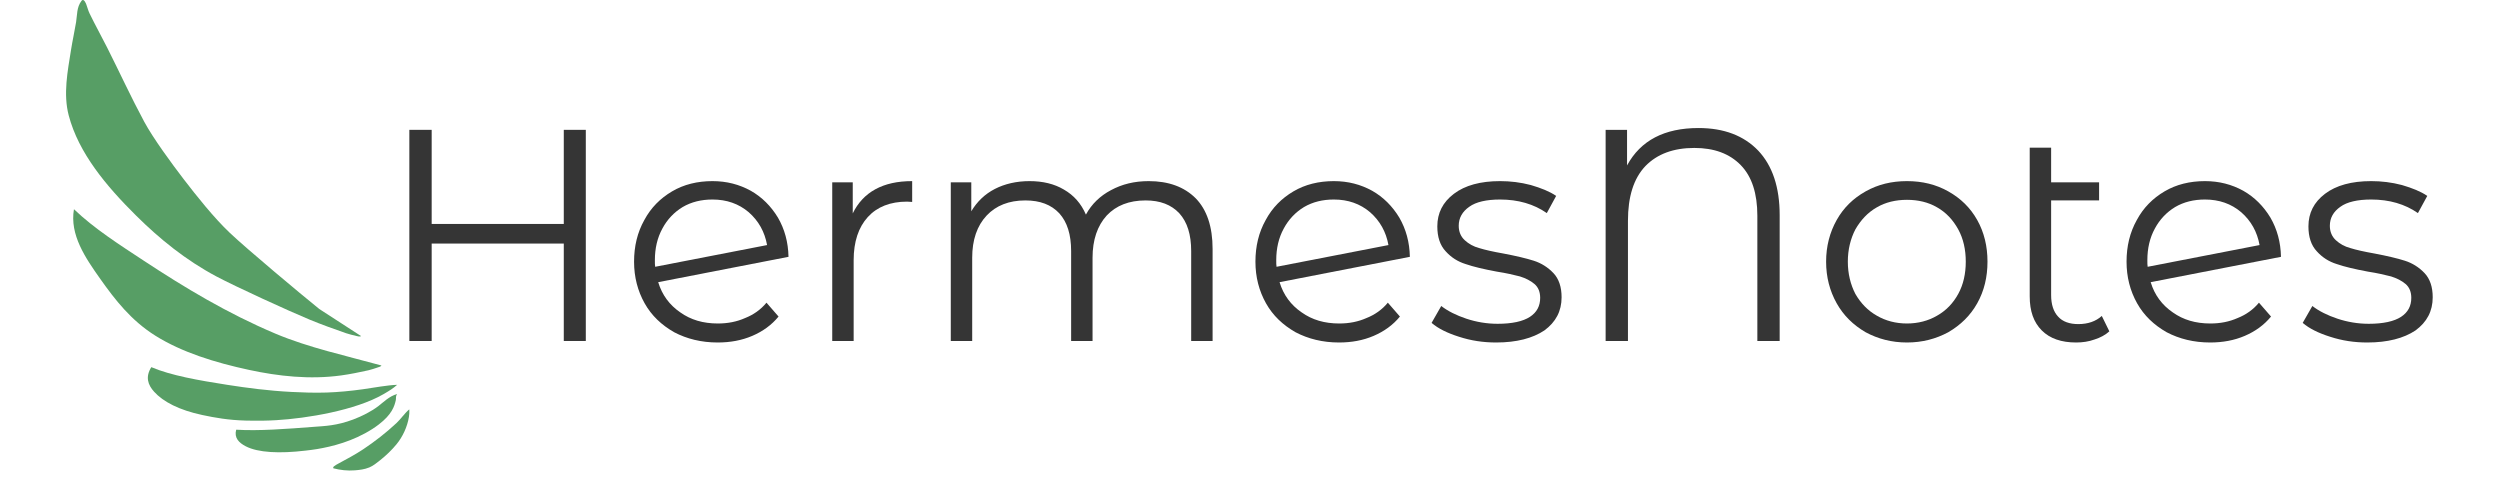
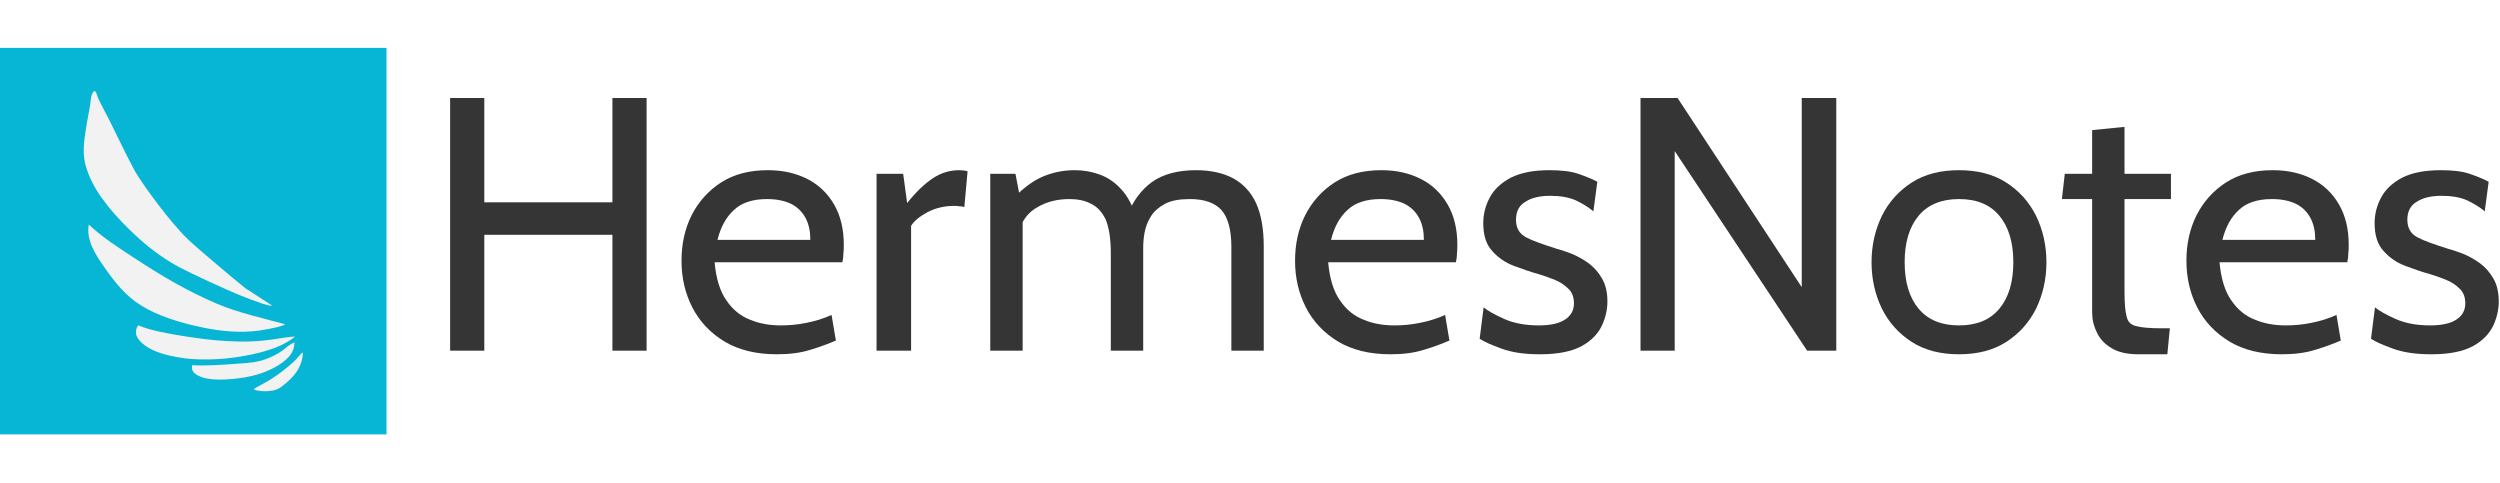
<svg xmlns="http://www.w3.org/2000/svg" width="100%" height="100%" viewBox="0 0 1607 310" version="1.1" xml:space="preserve" style="fill-rule:evenodd;clip-rule:evenodd;stroke-linejoin:round;stroke-miterlimit:2;">
  <g transform="matrix(1,0,0,1,0,-2548.62)">
    <g id="logo-l" transform="matrix(1.00388,0,0,0.19375,0,2548.62)">
      <rect x="0" y="0" width="1600" height="1600" style="fill:none;" />
-       <g id="Logo" transform="matrix(1.90898,0,0,9.89104,-798.972,-5790.72)">
-         <g transform="matrix(0.964506,0,0,0.964506,-34.6725,119.754)">
-           <g transform="matrix(104.898,0,0,104.898,600.284,601.418)">
-             <path d="M0.699,-0.7L0.699,-0L0.626,-0L0.626,-0.323L0.188,-0.323L0.188,-0L0.114,-0L0.114,-0.7L0.188,-0.7L0.188,-0.388L0.626,-0.388L0.626,-0.7L0.699,-0.7Z" style="fill:rgb(53,53,53);fill-rule:nonzero;" />
-           </g>
-           <g transform="matrix(104.898,0,0,104.898,685.566,601.418)">
-             <path d="M0.324,-0.058C0.357,-0.058 0.387,-0.064 0.414,-0.076C0.442,-0.087 0.466,-0.104 0.485,-0.127L0.525,-0.081C0.502,-0.053 0.473,-0.032 0.438,-0.017C0.403,-0.002 0.365,0.005 0.323,0.005C0.269,0.005 0.221,-0.007 0.179,-0.029C0.137,-0.053 0.104,-0.084 0.081,-0.125C0.058,-0.166 0.046,-0.212 0.046,-0.263C0.046,-0.314 0.057,-0.36 0.08,-0.401C0.102,-0.442 0.133,-0.473 0.172,-0.496C0.211,-0.519 0.256,-0.53 0.306,-0.53C0.353,-0.53 0.395,-0.519 0.433,-0.498C0.47,-0.477 0.5,-0.447 0.523,-0.409C0.545,-0.371 0.557,-0.328 0.558,-0.279L0.126,-0.195C0.139,-0.152 0.164,-0.119 0.199,-0.095C0.234,-0.07 0.275,-0.058 0.324,-0.058ZM0.306,-0.469C0.269,-0.469 0.236,-0.461 0.207,-0.444C0.179,-0.427 0.156,-0.403 0.14,-0.373C0.123,-0.342 0.115,-0.307 0.115,-0.268C0.115,-0.258 0.115,-0.251 0.116,-0.246L0.487,-0.318C0.479,-0.362 0.459,-0.398 0.426,-0.427C0.393,-0.455 0.353,-0.469 0.306,-0.469Z" style="fill:rgb(53,53,53);fill-rule:nonzero;" />
-           </g>
-           <g transform="matrix(104.898,0,0,104.898,748.924,601.418)">
-             <path d="M0.167,-0.423C0.184,-0.458 0.209,-0.485 0.242,-0.503C0.275,-0.521 0.315,-0.53 0.364,-0.53L0.364,-0.461L0.347,-0.462C0.292,-0.462 0.248,-0.445 0.217,-0.411C0.186,-0.377 0.17,-0.329 0.17,-0.268L0.17,-0L0.099,-0L0.099,-0.526L0.167,-0.526L0.167,-0.423Z" style="fill:rgb(53,53,53);fill-rule:nonzero;" />
-           </g>
-           <g transform="matrix(104.898,0,0,104.898,790.149,601.418)">
-             <path d="M0.755,-0.53C0.821,-0.53 0.873,-0.511 0.911,-0.473C0.948,-0.435 0.967,-0.379 0.967,-0.305L0.967,-0L0.896,-0L0.896,-0.298C0.896,-0.353 0.883,-0.394 0.857,-0.423C0.83,-0.452 0.793,-0.466 0.745,-0.466C0.69,-0.466 0.647,-0.449 0.616,-0.416C0.585,-0.382 0.569,-0.335 0.569,-0.276L0.569,-0L0.498,-0L0.498,-0.298C0.498,-0.353 0.485,-0.394 0.459,-0.423C0.432,-0.452 0.395,-0.466 0.346,-0.466C0.292,-0.466 0.249,-0.449 0.218,-0.416C0.186,-0.382 0.17,-0.335 0.17,-0.276L0.17,-0L0.099,-0L0.099,-0.526L0.167,-0.526L0.167,-0.43C0.186,-0.462 0.212,-0.487 0.245,-0.504C0.278,-0.521 0.317,-0.53 0.36,-0.53C0.404,-0.53 0.442,-0.521 0.474,-0.502C0.507,-0.483 0.531,-0.456 0.547,-0.419C0.566,-0.454 0.594,-0.481 0.63,-0.5C0.667,-0.52 0.708,-0.53 0.755,-0.53Z" style="fill:rgb(53,53,53);fill-rule:nonzero;" />
-           </g>
-           <g transform="matrix(104.898,0,0,104.898,901.656,601.418)">
-             <path d="M0.324,-0.058C0.357,-0.058 0.387,-0.064 0.414,-0.076C0.442,-0.087 0.466,-0.104 0.485,-0.127L0.525,-0.081C0.502,-0.053 0.473,-0.032 0.438,-0.017C0.403,-0.002 0.365,0.005 0.323,0.005C0.269,0.005 0.221,-0.007 0.179,-0.029C0.137,-0.053 0.104,-0.084 0.081,-0.125C0.058,-0.166 0.046,-0.212 0.046,-0.263C0.046,-0.314 0.057,-0.36 0.08,-0.401C0.102,-0.442 0.133,-0.473 0.172,-0.496C0.211,-0.519 0.256,-0.53 0.306,-0.53C0.353,-0.53 0.395,-0.519 0.433,-0.498C0.47,-0.477 0.5,-0.447 0.523,-0.409C0.545,-0.371 0.557,-0.328 0.558,-0.279L0.126,-0.195C0.139,-0.152 0.164,-0.119 0.199,-0.095C0.234,-0.07 0.275,-0.058 0.324,-0.058ZM0.306,-0.469C0.269,-0.469 0.236,-0.461 0.207,-0.444C0.179,-0.427 0.156,-0.403 0.14,-0.373C0.123,-0.342 0.115,-0.307 0.115,-0.268C0.115,-0.258 0.115,-0.251 0.116,-0.246L0.487,-0.318C0.479,-0.362 0.459,-0.398 0.426,-0.427C0.393,-0.455 0.353,-0.469 0.306,-0.469Z" style="fill:rgb(53,53,53);fill-rule:nonzero;" />
-           </g>
-           <g transform="matrix(104.898,0,0,104.898,965.014,601.418)">
-             <path d="M0.24,0.005C0.197,0.005 0.157,-0.001 0.117,-0.014C0.079,-0.026 0.048,-0.041 0.026,-0.06L0.058,-0.116C0.08,-0.099 0.108,-0.085 0.141,-0.074C0.174,-0.063 0.209,-0.057 0.245,-0.057C0.293,-0.057 0.329,-0.065 0.352,-0.08C0.375,-0.095 0.386,-0.116 0.386,-0.143C0.386,-0.162 0.38,-0.178 0.367,-0.189C0.354,-0.2 0.338,-0.208 0.319,-0.214C0.3,-0.219 0.274,-0.225 0.242,-0.23C0.199,-0.238 0.165,-0.246 0.139,-0.255C0.113,-0.263 0.091,-0.277 0.073,-0.297C0.054,-0.317 0.045,-0.345 0.045,-0.38C0.045,-0.424 0.063,-0.46 0.1,-0.488C0.137,-0.516 0.188,-0.53 0.253,-0.53C0.287,-0.53 0.321,-0.526 0.355,-0.517C0.389,-0.507 0.417,-0.496 0.439,-0.481L0.408,-0.424C0.365,-0.454 0.313,-0.469 0.253,-0.469C0.208,-0.469 0.173,-0.461 0.151,-0.445C0.128,-0.429 0.116,-0.408 0.116,-0.382C0.116,-0.362 0.123,-0.346 0.136,-0.334C0.149,-0.322 0.165,-0.313 0.184,-0.308C0.203,-0.302 0.23,-0.296 0.264,-0.29C0.306,-0.282 0.34,-0.274 0.365,-0.266C0.39,-0.258 0.412,-0.244 0.43,-0.225C0.448,-0.206 0.457,-0.179 0.457,-0.145C0.457,-0.099 0.438,-0.063 0.4,-0.035C0.361,-0.009 0.308,0.005 0.24,0.005Z" style="fill:rgb(53,53,53);fill-rule:nonzero;" />
-           </g>
-           <g transform="matrix(104.898,0,0,104.898,1016.31,601.418)">
-             <path d="M0.422,-0.706C0.506,-0.706 0.572,-0.681 0.62,-0.631C0.667,-0.581 0.691,-0.51 0.691,-0.417L0.691,-0L0.617,-0L0.617,-0.415C0.617,-0.489 0.599,-0.545 0.562,-0.583C0.525,-0.621 0.474,-0.64 0.408,-0.64C0.339,-0.64 0.285,-0.62 0.246,-0.58C0.207,-0.539 0.188,-0.479 0.188,-0.398L0.188,-0L0.114,-0L0.114,-0.7L0.185,-0.7L0.185,-0.582C0.23,-0.665 0.309,-0.706 0.422,-0.706Z" style="fill:rgb(53,53,53);fill-rule:nonzero;" />
-           </g>
-           <g transform="matrix(104.898,0,0,104.898,1100.12,601.418)">
-             <path d="M0.314,0.005C0.263,0.005 0.218,-0.007 0.177,-0.029C0.136,-0.053 0.104,-0.084 0.081,-0.125C0.058,-0.166 0.046,-0.212 0.046,-0.263C0.046,-0.314 0.058,-0.36 0.081,-0.401C0.104,-0.442 0.136,-0.473 0.177,-0.496C0.218,-0.519 0.263,-0.53 0.314,-0.53C0.365,-0.53 0.41,-0.519 0.451,-0.496C0.492,-0.473 0.524,-0.442 0.547,-0.401C0.57,-0.36 0.581,-0.314 0.581,-0.263C0.581,-0.212 0.57,-0.166 0.547,-0.125C0.524,-0.084 0.492,-0.053 0.451,-0.029C0.41,-0.007 0.365,0.005 0.314,0.005ZM0.314,-0.058C0.351,-0.058 0.385,-0.067 0.414,-0.084C0.444,-0.101 0.467,-0.125 0.484,-0.156C0.501,-0.187 0.509,-0.223 0.509,-0.263C0.509,-0.303 0.501,-0.339 0.484,-0.37C0.467,-0.401 0.444,-0.426 0.414,-0.443C0.385,-0.46 0.351,-0.468 0.314,-0.468C0.277,-0.468 0.243,-0.46 0.214,-0.443C0.184,-0.426 0.161,-0.401 0.143,-0.37C0.127,-0.339 0.118,-0.303 0.118,-0.263C0.118,-0.223 0.127,-0.187 0.143,-0.156C0.161,-0.125 0.184,-0.101 0.214,-0.084C0.243,-0.067 0.277,-0.058 0.314,-0.058Z" style="fill:rgb(53,53,53);fill-rule:nonzero;" />
-           </g>
-           <g transform="matrix(104.898,0,0,104.898,1165.89,601.418)">
-             <path d="M0.358,-0.032C0.345,-0.02 0.328,-0.011 0.309,-0.005C0.29,0.002 0.269,0.005 0.248,0.005C0.199,0.005 0.161,-0.008 0.134,-0.035C0.107,-0.062 0.094,-0.099 0.094,-0.148L0.094,-0.641L0.165,-0.641L0.165,-0.526L0.324,-0.526L0.324,-0.466L0.165,-0.466L0.165,-0.152C0.165,-0.121 0.173,-0.097 0.188,-0.081C0.203,-0.064 0.226,-0.056 0.255,-0.056C0.287,-0.056 0.313,-0.065 0.333,-0.083L0.358,-0.032Z" style="fill:rgb(53,53,53);fill-rule:nonzero;" />
-           </g>
-           <g transform="matrix(104.898,0,0,104.898,1204.6,601.418)">
-             <path d="M0.324,-0.058C0.357,-0.058 0.387,-0.064 0.414,-0.076C0.442,-0.087 0.466,-0.104 0.485,-0.127L0.525,-0.081C0.502,-0.053 0.473,-0.032 0.438,-0.017C0.403,-0.002 0.365,0.005 0.323,0.005C0.269,0.005 0.221,-0.007 0.179,-0.029C0.137,-0.053 0.104,-0.084 0.081,-0.125C0.058,-0.166 0.046,-0.212 0.046,-0.263C0.046,-0.314 0.057,-0.36 0.08,-0.401C0.102,-0.442 0.133,-0.473 0.172,-0.496C0.211,-0.519 0.256,-0.53 0.306,-0.53C0.353,-0.53 0.395,-0.519 0.433,-0.498C0.47,-0.477 0.5,-0.447 0.523,-0.409C0.545,-0.371 0.557,-0.328 0.558,-0.279L0.126,-0.195C0.139,-0.152 0.164,-0.119 0.199,-0.095C0.234,-0.07 0.275,-0.058 0.324,-0.058ZM0.306,-0.469C0.269,-0.469 0.236,-0.461 0.207,-0.444C0.179,-0.427 0.156,-0.403 0.14,-0.373C0.123,-0.342 0.115,-0.307 0.115,-0.268C0.115,-0.258 0.115,-0.251 0.116,-0.246L0.487,-0.318C0.479,-0.362 0.459,-0.398 0.426,-0.427C0.393,-0.455 0.353,-0.469 0.306,-0.469Z" style="fill:rgb(53,53,53);fill-rule:nonzero;" />
-           </g>
-           <g transform="matrix(104.898,0,0,104.898,1267.96,601.418)">
-             <path d="M0.24,0.005C0.197,0.005 0.157,-0.001 0.117,-0.014C0.079,-0.026 0.048,-0.041 0.026,-0.06L0.058,-0.116C0.08,-0.099 0.108,-0.085 0.141,-0.074C0.174,-0.063 0.209,-0.057 0.245,-0.057C0.293,-0.057 0.329,-0.065 0.352,-0.08C0.375,-0.095 0.386,-0.116 0.386,-0.143C0.386,-0.162 0.38,-0.178 0.367,-0.189C0.354,-0.2 0.338,-0.208 0.319,-0.214C0.3,-0.219 0.274,-0.225 0.242,-0.23C0.199,-0.238 0.165,-0.246 0.139,-0.255C0.113,-0.263 0.091,-0.277 0.073,-0.297C0.054,-0.317 0.045,-0.345 0.045,-0.38C0.045,-0.424 0.063,-0.46 0.1,-0.488C0.137,-0.516 0.188,-0.53 0.253,-0.53C0.287,-0.53 0.321,-0.526 0.355,-0.517C0.389,-0.507 0.417,-0.496 0.439,-0.481L0.408,-0.424C0.365,-0.454 0.313,-0.469 0.253,-0.469C0.208,-0.469 0.173,-0.461 0.151,-0.445C0.128,-0.429 0.116,-0.408 0.116,-0.382C0.116,-0.362 0.123,-0.346 0.136,-0.334C0.149,-0.322 0.165,-0.313 0.184,-0.308C0.203,-0.302 0.23,-0.296 0.264,-0.29C0.306,-0.282 0.34,-0.274 0.365,-0.266C0.39,-0.258 0.412,-0.244 0.43,-0.225C0.448,-0.206 0.457,-0.179 0.457,-0.145C0.457,-0.099 0.438,-0.063 0.4,-0.035C0.361,-0.009 0.308,0.005 0.24,0.005Z" style="fill:rgb(53,53,53);fill-rule:nonzero;" />
-           </g>
-         </g>
-         <g transform="matrix(-0.360065,0,0,0.28538,797.554,435.233)">
-           <path d="M716.355,921.332L755.241,889.53C772.932,871.51 822.376,819.384 838.602,800C853.28,782.463 869.674,756.486 881.509,737.012C892.555,718.836 909.885,689.121 918.272,669.496C930.597,640.657 941.281,611.144 952.931,582.025C958.289,568.632 964.136,555.434 969.295,541.963C970.59,538.579 971.185,534.965 972.273,531.509C972.428,531.017 974.49,523.714 976.745,527.426C981.308,534.938 980.683,544.132 981.768,552.449C983.194,563.385 985.139,574.251 986.508,585.195C989.642,610.243 993.878,636.793 988.632,662.018C979.421,706.306 953.592,745.117 925.771,779.891C904.113,806.963 879.852,831.988 850.923,851.389C833.178,863.29 783.089,892.211 764.159,902.083C753.1,907.85 741.713,912.977 730.3,918.007C727.141,919.4 723.775,920.264 720.492,921.329C719.757,921.568 717.092,922.51 716.355,921.332Z" style="fill:rgb(87,158,101);" />
-           <g transform="matrix(0.733504,0.264298,-0.231268,0.641838,379.439,183.2)">
-             <path d="M719.528,907.686C754.603,875.285 792.506,844.779 822.351,807.096C866.066,751.901 900.808,690.561 932.975,628.14C952.381,590.48 972.558,552.661 985.322,512.055C1003.34,551.441 997.37,596.189 991.309,637.513C985.42,677.666 978.038,718.693 958.419,754.783C937.137,793.934 905.065,825.974 870.57,853.585C840.971,877.278 807.449,897.596 769.809,905.159C758.869,907.357 747.723,908.467 736.606,909.439C732.601,909.789 728.568,909.259 724.551,909.116C723.27,909.071 720.417,909.108 719.528,907.686Z" style="fill:rgb(87,158,101);" />
-           </g>
-           <g transform="matrix(0.621897,0.224083,-0.0759253,0.210715,337.799,634.705)">
-             <path d="M667.221,922.835C680.812,910.28 699.102,904.666 715.211,896.504C733.273,887.352 750.084,875.515 765.023,861.866C781.406,846.897 799.093,825.108 811.49,809.155C842.155,769.695 867.921,726.749 892.481,683.332C927.608,621.236 961.646,557.578 982.51,489.024C996.713,529.245 997.63,572.148 993.619,614.21C987.633,676.977 971.322,740.606 943.663,797.386C928.482,828.551 912.197,859.313 889.583,885.803C882.169,894.487 874.411,902.885 866.373,910.995C860.818,916.6 854.921,921.873 848.844,926.906C807.537,961.114 737.831,990.376 690.988,949.701C680.292,940.412 674.768,934.91 667.221,922.835Z" style="fill:rgb(87,158,101);" />
-           </g>
-           <g transform="matrix(0.375905,0.254422,-0.0793888,0.117296,501.472,724.102)">
-             <path d="M658.325,834.677C674.502,819.734 695.099,841.534 707.902,848.473C727.674,859.189 750.233,857.396 769.949,847.748C807.348,829.446 827.631,787.796 847.201,753.651C896.969,666.815 946.998,579.888 983.686,486.473C999.321,534.477 997.984,586.09 991.532,635.581C979.891,724.87 945.027,811.019 895.948,886.185C888.955,896.895 882.015,907.673 874.226,917.819C845.746,954.918 802.459,997.787 750.818,983.402C744.965,981.772 739.312,979.32 734.003,976.367C696.787,955.669 680.633,908.834 669.189,870.813C665.606,858.906 665.111,845.534 658.325,834.677Z" style="fill:rgb(87,158,101);" />
-           </g>
-           <g transform="matrix(0.0533187,0.205635,-0.121539,0.0315137,758.516,866.619)">
-             <path d="M539.47,952.96C565.57,928.85 599.381,915.95 626.756,893.583C691.441,840.732 749.935,780.591 803.404,716.51C842.104,670.13 874.877,619.224 908.988,569.512C913.638,562.736 921.09,551.593 927.402,546.127C930.807,543.178 935.949,542.587 938.362,546.79C940.189,600.057 936.998,653.724 925.542,705.879C918.309,738.806 910.176,772.36 894.313,802.427C881.554,826.609 861.59,845.795 842.386,864.76C811.878,894.889 778.408,921.76 741.205,943.203C693.289,970.822 634.032,980.392 579.963,968.639C564.208,965.215 560.475,963.067 545.678,956.858C543.748,956.048 540.686,954.907 539.47,952.96Z" style="fill:rgb(87,158,101);" />
+       <clipPath id="_clip1">
+         <rect x="0" y="0" width="1600" height="1600" />
+       </clipPath>
+       <g clip-path="url(#_clip1)">
+         <g id="Logo">
+                 </g>
+         <g transform="matrix(1.32756,0,0,6.8785,-95.7606,-3786.65)">
+           <g id="Logo1">
+             <g>
+               <g transform="matrix(2.01082,0,0,2.01703,-931.709,-493.436)">
+                 <g transform="matrix(86.3161,0,0,86.3161,600.284,601.418)">
+                   <path d="M0.08,-0L0.08,-0.7L0.175,-0.7L0.175,-0.411L0.531,-0.411L0.531,-0.7L0.626,-0.7L0.626,-0L0.531,-0L0.531,-0.321L0.175,-0.321L0.175,-0L0.08,-0Z" style="fill:rgb(53,53,53);fill-rule:nonzero;" />
+                 </g>
+                 <g transform="matrix(86.3161,0,0,86.3161,660.014,601.418)">
+                   <path d="M0.296,0.01C0.238,0.01 0.19,-0.002 0.151,-0.025C0.111,-0.049 0.081,-0.081 0.061,-0.12C0.041,-0.159 0.031,-0.202 0.031,-0.249C0.031,-0.295 0.04,-0.337 0.059,-0.375C0.078,-0.412 0.105,-0.443 0.141,-0.466C0.177,-0.489 0.22,-0.5 0.271,-0.5C0.312,-0.5 0.348,-0.492 0.38,-0.476C0.412,-0.46 0.437,-0.436 0.455,-0.405C0.473,-0.374 0.482,-0.337 0.482,-0.293C0.482,-0.286 0.482,-0.278 0.481,-0.27C0.481,-0.262 0.48,-0.254 0.478,-0.245L0.123,-0.245C0.127,-0.2 0.138,-0.164 0.156,-0.139C0.173,-0.114 0.195,-0.096 0.221,-0.086C0.247,-0.075 0.276,-0.07 0.307,-0.07C0.33,-0.07 0.353,-0.072 0.378,-0.077C0.403,-0.082 0.426,-0.089 0.448,-0.099L0.46,-0.028C0.441,-0.02 0.418,-0.011 0.391,-0.003C0.363,0.006 0.332,0.01 0.296,0.01ZM0.131,-0.307L0.389,-0.307C0.389,-0.33 0.385,-0.35 0.376,-0.367C0.367,-0.384 0.354,-0.397 0.337,-0.406C0.319,-0.415 0.296,-0.42 0.269,-0.42C0.229,-0.42 0.198,-0.41 0.177,-0.39C0.155,-0.37 0.14,-0.343 0.131,-0.307Z" style="fill:rgb(53,53,53);fill-rule:nonzero;" />
+                 </g>
+                 <g transform="matrix(86.3161,0,0,86.3161,704.208,601.418)">
+                   <path d="M0.061,-0L0.061,-0.49L0.135,-0.49L0.146,-0.409C0.171,-0.44 0.195,-0.463 0.218,-0.478C0.241,-0.493 0.265,-0.5 0.291,-0.5C0.299,-0.5 0.307,-0.499 0.314,-0.497L0.305,-0.398C0.301,-0.399 0.296,-0.4 0.291,-0.4C0.286,-0.401 0.281,-0.401 0.275,-0.401C0.249,-0.401 0.225,-0.395 0.203,-0.384C0.181,-0.372 0.166,-0.36 0.157,-0.346L0.157,-0L0.061,-0Z" style="fill:rgb(53,53,53);fill-rule:nonzero;" />
+                 </g>
+                 <g transform="matrix(86.3161,0,0,86.3161,731.484,601.418)">
+                   <path d="M0.061,-0L0.061,-0.49L0.131,-0.49L0.149,-0.396L0.115,-0.412C0.146,-0.445 0.175,-0.468 0.204,-0.481C0.234,-0.494 0.264,-0.5 0.296,-0.5C0.32,-0.5 0.343,-0.496 0.365,-0.488C0.387,-0.48 0.407,-0.467 0.425,-0.447C0.443,-0.428 0.457,-0.401 0.468,-0.366L0.443,-0.377C0.458,-0.415 0.48,-0.445 0.51,-0.467C0.541,-0.489 0.582,-0.5 0.633,-0.5C0.674,-0.5 0.709,-0.492 0.737,-0.477C0.764,-0.462 0.786,-0.439 0.8,-0.408C0.814,-0.377 0.821,-0.337 0.821,-0.289L0.821,-0L0.731,-0L0.731,-0.288C0.731,-0.334 0.722,-0.368 0.704,-0.389C0.686,-0.409 0.657,-0.42 0.616,-0.42C0.587,-0.42 0.564,-0.416 0.547,-0.407C0.53,-0.398 0.517,-0.387 0.508,-0.373C0.499,-0.359 0.493,-0.344 0.49,-0.328C0.487,-0.312 0.486,-0.298 0.486,-0.284L0.486,-0L0.396,-0L0.396,-0.27C0.396,-0.31 0.391,-0.341 0.382,-0.363C0.372,-0.384 0.358,-0.399 0.341,-0.407C0.324,-0.416 0.304,-0.42 0.281,-0.42C0.248,-0.42 0.219,-0.413 0.193,-0.398C0.167,-0.384 0.149,-0.361 0.14,-0.329L0.151,-0.378L0.151,-0L0.061,-0Z" style="fill:rgb(53,53,53);fill-rule:nonzero;" />
+                 </g>
+                 <g transform="matrix(86.3161,0,0,86.3161,807.183,601.418)">
+                   <path d="M0.296,0.01C0.238,0.01 0.19,-0.002 0.151,-0.025C0.111,-0.049 0.081,-0.081 0.061,-0.12C0.041,-0.159 0.031,-0.202 0.031,-0.249C0.031,-0.295 0.04,-0.337 0.059,-0.375C0.078,-0.412 0.105,-0.443 0.141,-0.466C0.177,-0.489 0.22,-0.5 0.271,-0.5C0.312,-0.5 0.348,-0.492 0.38,-0.476C0.412,-0.46 0.437,-0.436 0.455,-0.405C0.473,-0.374 0.482,-0.337 0.482,-0.293C0.482,-0.286 0.482,-0.278 0.481,-0.27C0.481,-0.262 0.48,-0.254 0.478,-0.245L0.123,-0.245C0.127,-0.2 0.138,-0.164 0.156,-0.139C0.173,-0.114 0.195,-0.096 0.221,-0.086C0.247,-0.075 0.276,-0.07 0.307,-0.07C0.33,-0.07 0.353,-0.072 0.378,-0.077C0.403,-0.082 0.426,-0.089 0.448,-0.099L0.46,-0.028C0.441,-0.02 0.418,-0.011 0.391,-0.003C0.363,0.006 0.332,0.01 0.296,0.01ZM0.131,-0.307L0.389,-0.307C0.389,-0.33 0.385,-0.35 0.376,-0.367C0.367,-0.384 0.354,-0.397 0.337,-0.406C0.319,-0.415 0.296,-0.42 0.269,-0.42C0.229,-0.42 0.198,-0.41 0.177,-0.39C0.155,-0.37 0.14,-0.343 0.131,-0.307Z" style="fill:rgb(53,53,53);fill-rule:nonzero;" />
+                 </g>
+                 <g transform="matrix(86.3161,0,0,86.3161,851.377,601.418)">
+                   <path d="M0.2,0.01C0.157,0.01 0.121,0.005 0.092,-0.006C0.064,-0.016 0.044,-0.025 0.032,-0.033L0.043,-0.12C0.054,-0.111 0.073,-0.1 0.1,-0.088C0.127,-0.076 0.159,-0.07 0.196,-0.07C0.228,-0.07 0.252,-0.075 0.269,-0.086C0.286,-0.097 0.294,-0.112 0.294,-0.131C0.294,-0.148 0.289,-0.162 0.278,-0.172C0.267,-0.183 0.254,-0.191 0.239,-0.197C0.224,-0.203 0.209,-0.208 0.196,-0.212C0.174,-0.218 0.151,-0.226 0.127,-0.235C0.103,-0.244 0.083,-0.258 0.067,-0.276C0.05,-0.294 0.042,-0.32 0.042,-0.353C0.042,-0.378 0.048,-0.402 0.06,-0.424C0.072,-0.447 0.092,-0.465 0.118,-0.479C0.146,-0.493 0.181,-0.5 0.226,-0.5C0.259,-0.5 0.285,-0.497 0.306,-0.49C0.326,-0.483 0.344,-0.476 0.359,-0.468L0.348,-0.386C0.334,-0.398 0.317,-0.408 0.298,-0.417C0.279,-0.425 0.256,-0.429 0.228,-0.429C0.2,-0.429 0.177,-0.424 0.16,-0.413C0.142,-0.403 0.133,-0.386 0.133,-0.363C0.133,-0.34 0.142,-0.324 0.161,-0.314C0.18,-0.304 0.209,-0.294 0.247,-0.282C0.259,-0.279 0.273,-0.274 0.289,-0.268C0.305,-0.261 0.32,-0.253 0.335,-0.242C0.35,-0.231 0.362,-0.217 0.372,-0.2C0.382,-0.183 0.387,-0.162 0.387,-0.136C0.387,-0.114 0.382,-0.092 0.372,-0.07C0.361,-0.047 0.343,-0.028 0.316,-0.013C0.289,0.002 0.25,0.01 0.2,0.01Z" style="fill:rgb(53,53,53);fill-rule:nonzero;" />
+                 </g>
+                 <g transform="matrix(86.3161,0,0,86.3161,885.817,601.418)">
+                   <path d="M0.08,-0L0.08,-0.7L0.183,-0.7L0.528,-0.176L0.528,-0.7L0.624,-0.7L0.624,-0L0.543,-0L0.175,-0.553L0.175,-0L0.08,-0Z" style="fill:rgb(53,53,53);fill-rule:nonzero;" />
+                 </g>
+                 <g transform="matrix(86.3161,0,0,86.3161,945.376,601.418)">
+                   <path d="M0.275,0.01C0.224,0.01 0.18,-0.001 0.144,-0.024C0.108,-0.047 0.08,-0.078 0.061,-0.116C0.042,-0.155 0.032,-0.198 0.032,-0.245C0.032,-0.292 0.042,-0.335 0.061,-0.374C0.08,-0.412 0.108,-0.443 0.144,-0.466C0.18,-0.489 0.224,-0.5 0.275,-0.5C0.326,-0.5 0.37,-0.489 0.406,-0.466C0.442,-0.443 0.47,-0.412 0.489,-0.374C0.508,-0.335 0.518,-0.292 0.518,-0.245C0.518,-0.198 0.508,-0.155 0.489,-0.116C0.47,-0.078 0.442,-0.047 0.406,-0.024C0.37,-0.001 0.326,0.01 0.275,0.01ZM0.275,-0.07C0.324,-0.07 0.361,-0.085 0.387,-0.116C0.413,-0.147 0.426,-0.19 0.426,-0.245C0.426,-0.3 0.413,-0.343 0.387,-0.374C0.361,-0.405 0.324,-0.42 0.275,-0.42C0.227,-0.42 0.189,-0.405 0.163,-0.374C0.137,-0.343 0.124,-0.3 0.124,-0.245C0.124,-0.19 0.137,-0.147 0.163,-0.116C0.189,-0.085 0.227,-0.07 0.275,-0.07Z" style="fill:rgb(53,53,53);fill-rule:nonzero;" />
+                 </g>
+                 <g transform="matrix(86.3161,0,0,86.3161,992.245,601.418)">
+                   <path d="M0.23,0.01C0.199,0.01 0.174,0.004 0.156,-0.007C0.137,-0.018 0.123,-0.033 0.115,-0.051C0.106,-0.069 0.102,-0.087 0.102,-0.107L0.102,-0.42L0.018,-0.42L0.026,-0.49L0.102,-0.49L0.102,-0.611L0.192,-0.62L0.192,-0.49L0.321,-0.49L0.321,-0.42L0.192,-0.42L0.192,-0.162C0.192,-0.131 0.194,-0.108 0.198,-0.094C0.201,-0.08 0.21,-0.071 0.225,-0.068C0.239,-0.064 0.263,-0.062 0.295,-0.062L0.318,-0.062L0.311,0.01L0.23,0.01Z" style="fill:rgb(53,53,53);fill-rule:nonzero;" />
+                 </g>
+                 <g transform="matrix(86.3161,0,0,86.3161,1020.99,601.418)">
+                   <path d="M0.296,0.01C0.238,0.01 0.19,-0.002 0.151,-0.025C0.111,-0.049 0.081,-0.081 0.061,-0.12C0.041,-0.159 0.031,-0.202 0.031,-0.249C0.031,-0.295 0.04,-0.337 0.059,-0.375C0.078,-0.412 0.105,-0.443 0.141,-0.466C0.177,-0.489 0.22,-0.5 0.271,-0.5C0.312,-0.5 0.348,-0.492 0.38,-0.476C0.412,-0.46 0.437,-0.436 0.455,-0.405C0.473,-0.374 0.482,-0.337 0.482,-0.293C0.482,-0.286 0.482,-0.278 0.481,-0.27C0.481,-0.262 0.48,-0.254 0.478,-0.245L0.123,-0.245C0.127,-0.2 0.138,-0.164 0.156,-0.139C0.173,-0.114 0.195,-0.096 0.221,-0.086C0.247,-0.075 0.276,-0.07 0.307,-0.07C0.33,-0.07 0.353,-0.072 0.378,-0.077C0.403,-0.082 0.426,-0.089 0.448,-0.099L0.46,-0.028C0.441,-0.02 0.418,-0.011 0.391,-0.003C0.363,0.006 0.332,0.01 0.296,0.01ZM0.131,-0.307L0.389,-0.307C0.389,-0.33 0.385,-0.35 0.376,-0.367C0.367,-0.384 0.354,-0.397 0.337,-0.406C0.319,-0.415 0.296,-0.42 0.269,-0.42C0.229,-0.42 0.198,-0.41 0.177,-0.39C0.155,-0.37 0.14,-0.343 0.131,-0.307Z" style="fill:rgb(53,53,53);fill-rule:nonzero;" />
+                 </g>
+                 <g transform="matrix(86.3161,0,0,86.3161,1065.18,601.418)">
+                   <path d="M0.2,0.01C0.157,0.01 0.121,0.005 0.092,-0.006C0.064,-0.016 0.044,-0.025 0.032,-0.033L0.043,-0.12C0.054,-0.111 0.073,-0.1 0.1,-0.088C0.127,-0.076 0.159,-0.07 0.196,-0.07C0.228,-0.07 0.252,-0.075 0.269,-0.086C0.286,-0.097 0.294,-0.112 0.294,-0.131C0.294,-0.148 0.289,-0.162 0.278,-0.172C0.267,-0.183 0.254,-0.191 0.239,-0.197C0.224,-0.203 0.209,-0.208 0.196,-0.212C0.174,-0.218 0.151,-0.226 0.127,-0.235C0.103,-0.244 0.083,-0.258 0.067,-0.276C0.05,-0.294 0.042,-0.32 0.042,-0.353C0.042,-0.378 0.048,-0.402 0.06,-0.424C0.072,-0.447 0.092,-0.465 0.118,-0.479C0.146,-0.493 0.181,-0.5 0.226,-0.5C0.259,-0.5 0.285,-0.497 0.306,-0.49C0.326,-0.483 0.344,-0.476 0.359,-0.468L0.348,-0.386C0.334,-0.398 0.317,-0.408 0.298,-0.417C0.279,-0.425 0.256,-0.429 0.228,-0.429C0.2,-0.429 0.177,-0.424 0.16,-0.413C0.142,-0.403 0.133,-0.386 0.133,-0.363C0.133,-0.34 0.142,-0.324 0.161,-0.314C0.18,-0.304 0.209,-0.294 0.247,-0.282C0.259,-0.279 0.273,-0.274 0.289,-0.268C0.305,-0.261 0.32,-0.253 0.335,-0.242C0.35,-0.231 0.362,-0.217 0.372,-0.2C0.382,-0.183 0.387,-0.162 0.387,-0.136C0.387,-0.114 0.382,-0.092 0.372,-0.07C0.361,-0.047 0.343,-0.028 0.316,-0.013C0.289,0.002 0.25,0.01 0.2,0.01Z" style="fill:rgb(53,53,53);fill-rule:nonzero;" />
+                 </g>
+               </g>
+               <g transform="matrix(1,0,0,1,-264.206,0)">
+                 <g transform="matrix(1.01315,0,0,0.706132,93.8015,86.084)">
+                   <rect x="239.39" y="690.405" width="184" height="264" style="fill:rgb(6,182,212);" />
+                 </g>
+                 <g transform="matrix(-0.330342,0,0,0.261823,704.132,456.594)">
+                   <path d="M716.355,921.332L755.241,889.53C772.932,871.51 822.376,819.384 838.602,800C853.28,782.463 869.674,756.486 881.509,737.012C892.555,718.836 909.885,689.121 918.272,669.496C930.597,640.657 941.281,611.144 952.931,582.025C958.289,568.632 964.136,555.434 969.295,541.963C970.59,538.579 971.185,534.965 972.273,531.509C972.428,531.017 974.49,523.714 976.745,527.426C981.308,534.938 980.683,544.132 981.768,552.449C983.194,563.385 985.139,574.251 986.508,585.195C989.642,610.243 993.878,636.793 988.632,662.018C979.421,706.306 953.592,745.117 925.771,779.891C904.113,806.963 879.852,831.988 850.923,851.389C833.178,863.29 783.089,892.211 764.159,902.083C753.1,907.85 741.713,912.977 730.3,918.007C727.141,919.4 723.775,920.264 720.492,921.329C719.757,921.568 717.092,922.51 716.355,921.332Z" style="fill:rgb(242,242,242);" />
+                   <g transform="matrix(0.733504,0.264298,-0.231268,0.641838,379.439,183.2)">
+                     <path d="M719.528,907.686C754.603,875.285 792.506,844.779 822.351,807.096C866.066,751.901 900.808,690.561 932.975,628.14C952.381,590.48 972.558,552.661 985.322,512.055C1003.34,551.441 997.37,596.189 991.309,637.513C985.42,677.666 978.038,718.693 958.419,754.783C937.137,793.934 905.065,825.974 870.57,853.585C840.971,877.278 807.449,897.596 769.809,905.159C758.869,907.357 747.723,908.467 736.606,909.439C732.601,909.789 728.568,909.259 724.551,909.116C723.27,909.071 720.417,909.108 719.528,907.686Z" style="fill:rgb(242,242,242);" />
+                   </g>
+                   <g transform="matrix(0.621897,0.224083,-0.0759253,0.210715,337.799,634.705)">
+                     <path d="M667.221,922.835C680.812,910.28 699.102,904.666 715.211,896.504C733.273,887.352 750.084,875.515 765.023,861.866C781.406,846.897 799.093,825.108 811.49,809.155C842.155,769.695 867.921,726.749 892.481,683.332C927.608,621.236 961.646,557.578 982.51,489.024C996.713,529.245 997.63,572.148 993.619,614.21C987.633,676.977 971.322,740.606 943.663,797.386C928.482,828.551 912.197,859.313 889.583,885.803C882.169,894.487 874.411,902.885 866.373,910.995C860.818,916.6 854.921,921.873 848.844,926.906C807.537,961.114 737.831,990.376 690.988,949.701C680.292,940.412 674.768,934.91 667.221,922.835Z" style="fill:rgb(242,242,242);" />
+                   </g>
+                   <g transform="matrix(0.375905,0.254422,-0.0793888,0.117296,501.472,724.102)">
+                     <path d="M658.325,834.677C674.502,819.734 695.099,841.534 707.902,848.473C727.674,859.189 750.233,857.396 769.949,847.748C807.348,829.446 827.631,787.796 847.201,753.651C896.969,666.815 946.998,579.888 983.686,486.473C999.321,534.477 997.984,586.09 991.532,635.581C979.891,724.87 945.027,811.019 895.948,886.185C888.955,896.895 882.015,907.673 874.226,917.819C845.746,954.918 802.459,997.787 750.818,983.402C744.965,981.772 739.312,979.32 734.003,976.367C696.787,955.669 680.633,908.834 669.189,870.813C665.606,858.906 665.111,845.534 658.325,834.677Z" style="fill:rgb(242,242,242);" />
+                   </g>
+                   <g transform="matrix(0.0533187,0.205635,-0.121539,0.0315137,758.516,866.619)">
+                     <path d="M539.47,952.96C565.57,928.85 599.381,915.95 626.756,893.583C691.441,840.732 749.935,780.591 803.404,716.51C842.104,670.13 874.877,619.224 908.988,569.512C913.638,562.736 921.09,551.593 927.402,546.127C930.807,543.178 935.949,542.587 938.362,546.79C940.189,600.057 936.998,653.724 925.542,705.879C918.309,738.806 910.176,772.36 894.313,802.427C881.554,826.609 861.59,845.795 842.386,864.76C811.878,894.889 778.408,921.76 741.205,943.203C693.289,970.822 634.032,980.392 579.963,968.639C564.208,965.215 560.475,963.067 545.678,956.858C543.748,956.048 540.686,954.907 539.47,952.96Z" style="fill:rgb(242,242,242);" />
+                   </g>
+                 </g>
+               </g>
+             </g>
          </g>
        </g>
      </g>
    </g>
  </g>
</svg>
